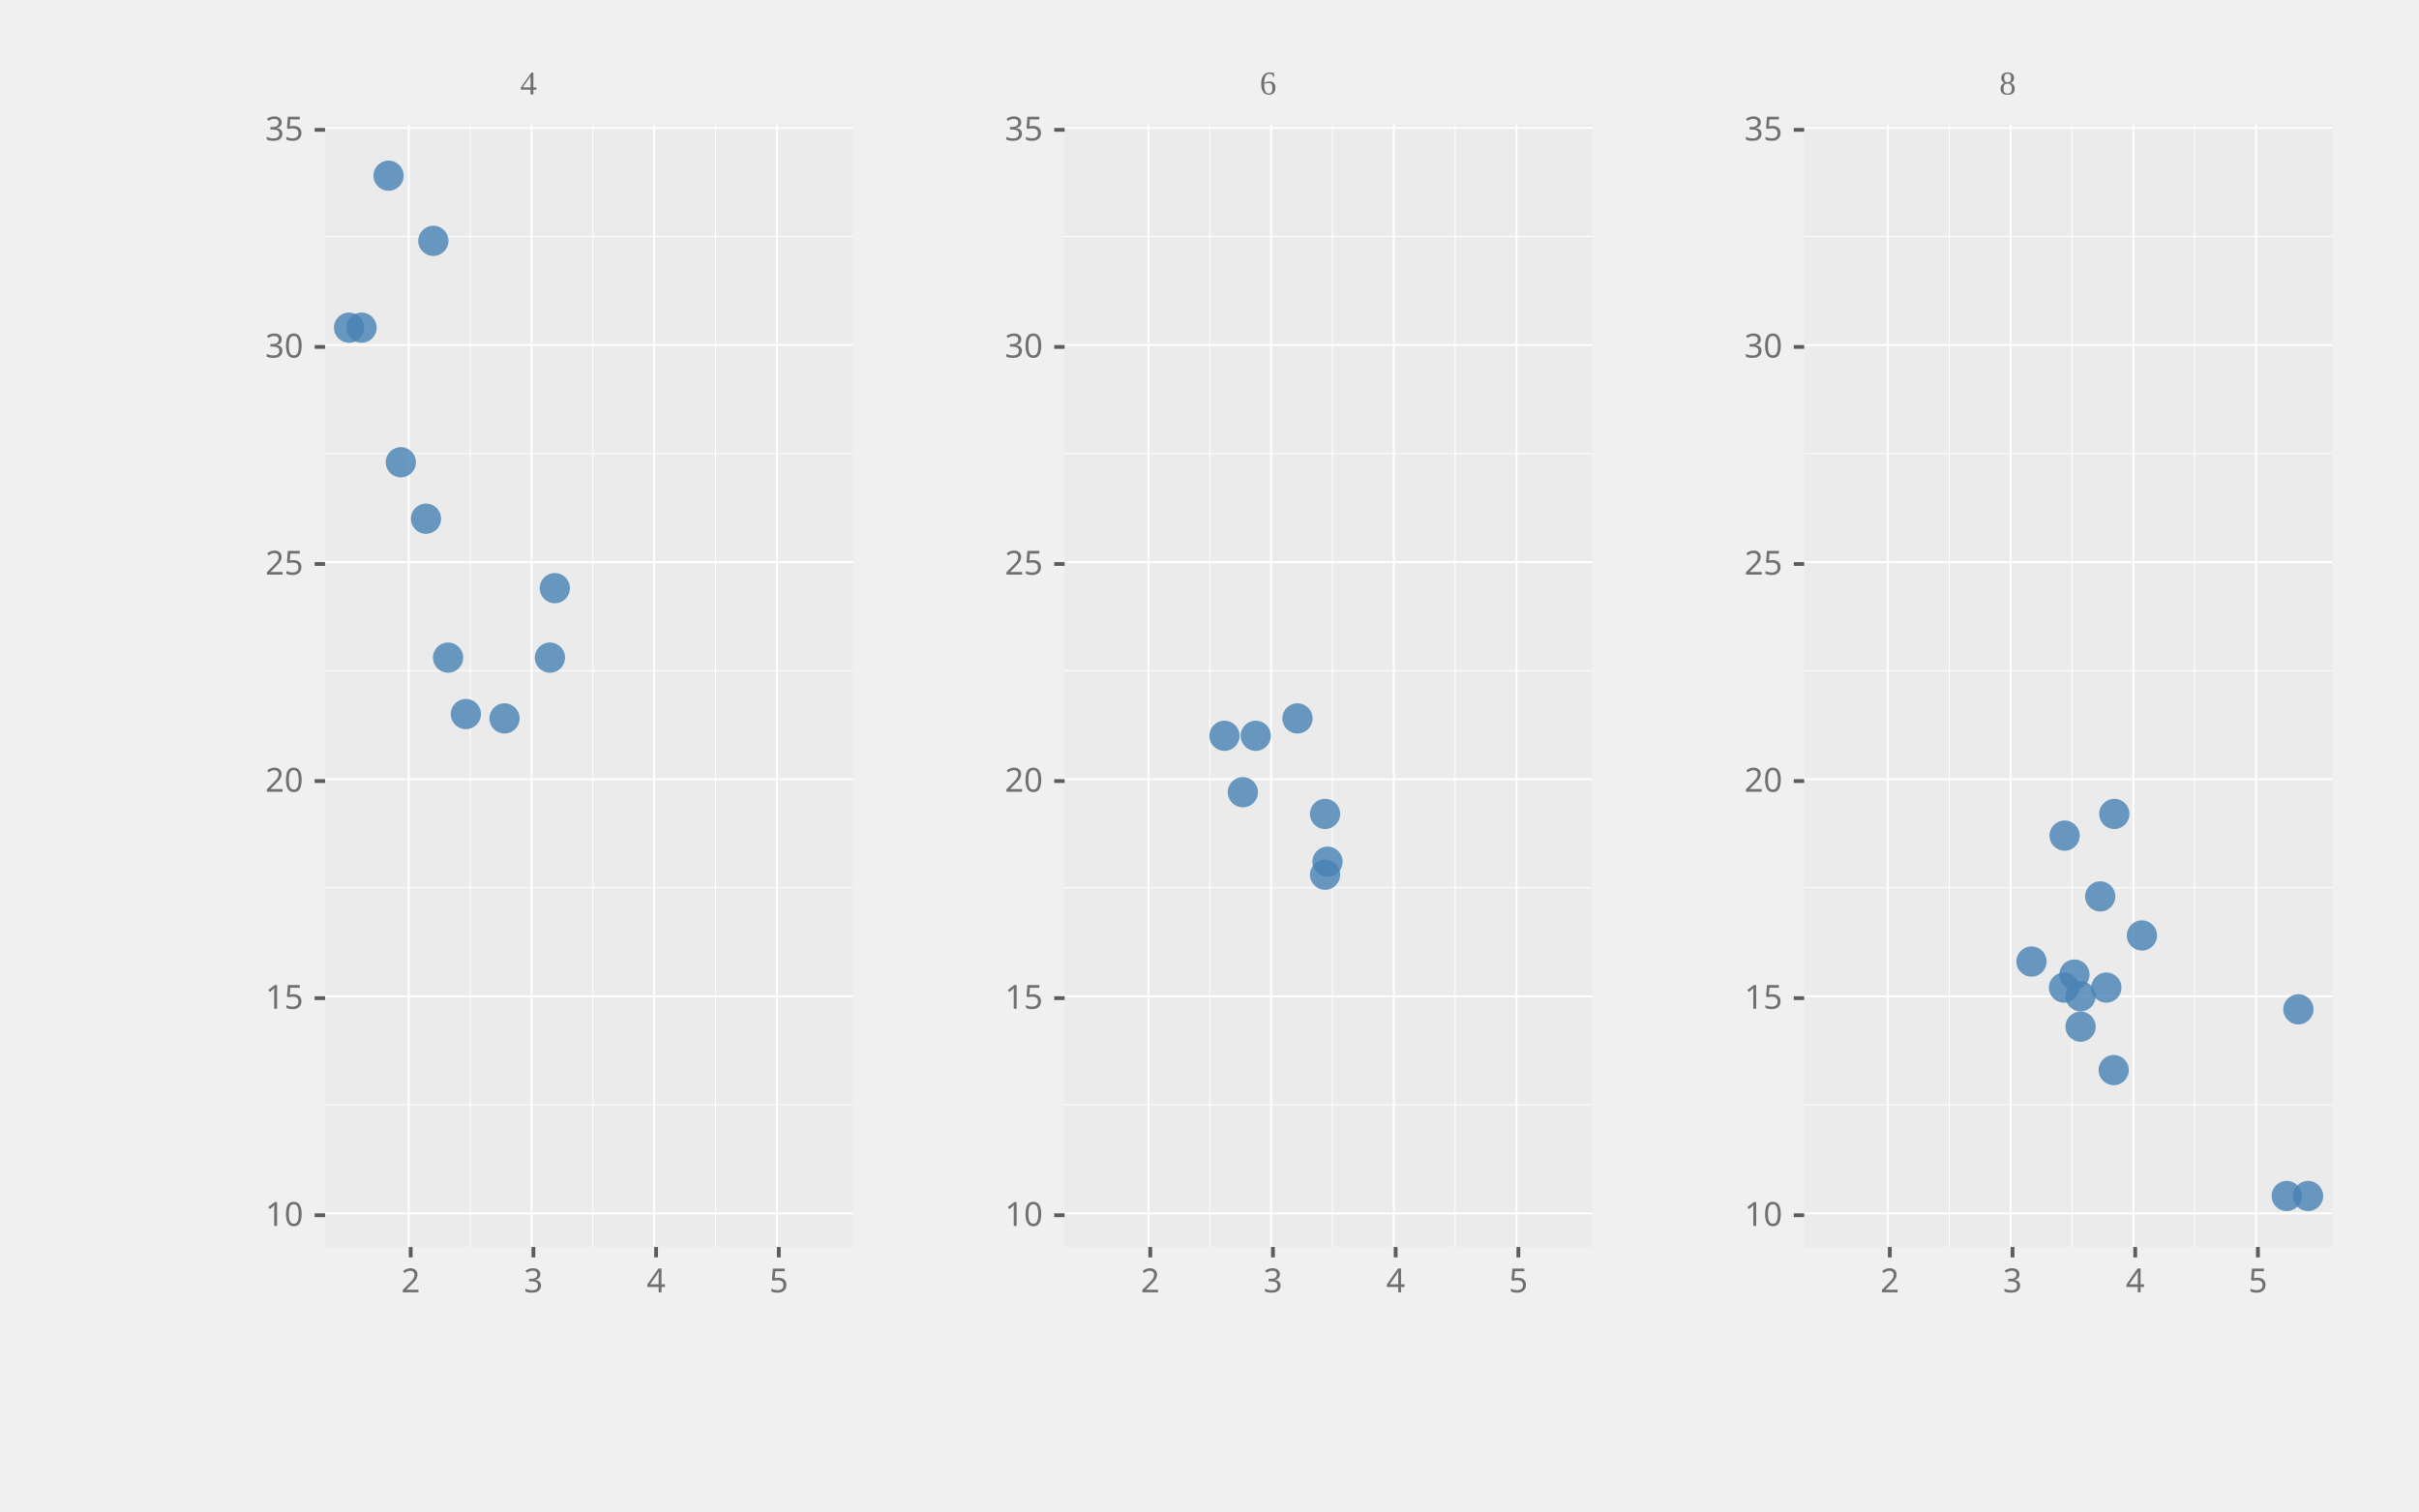
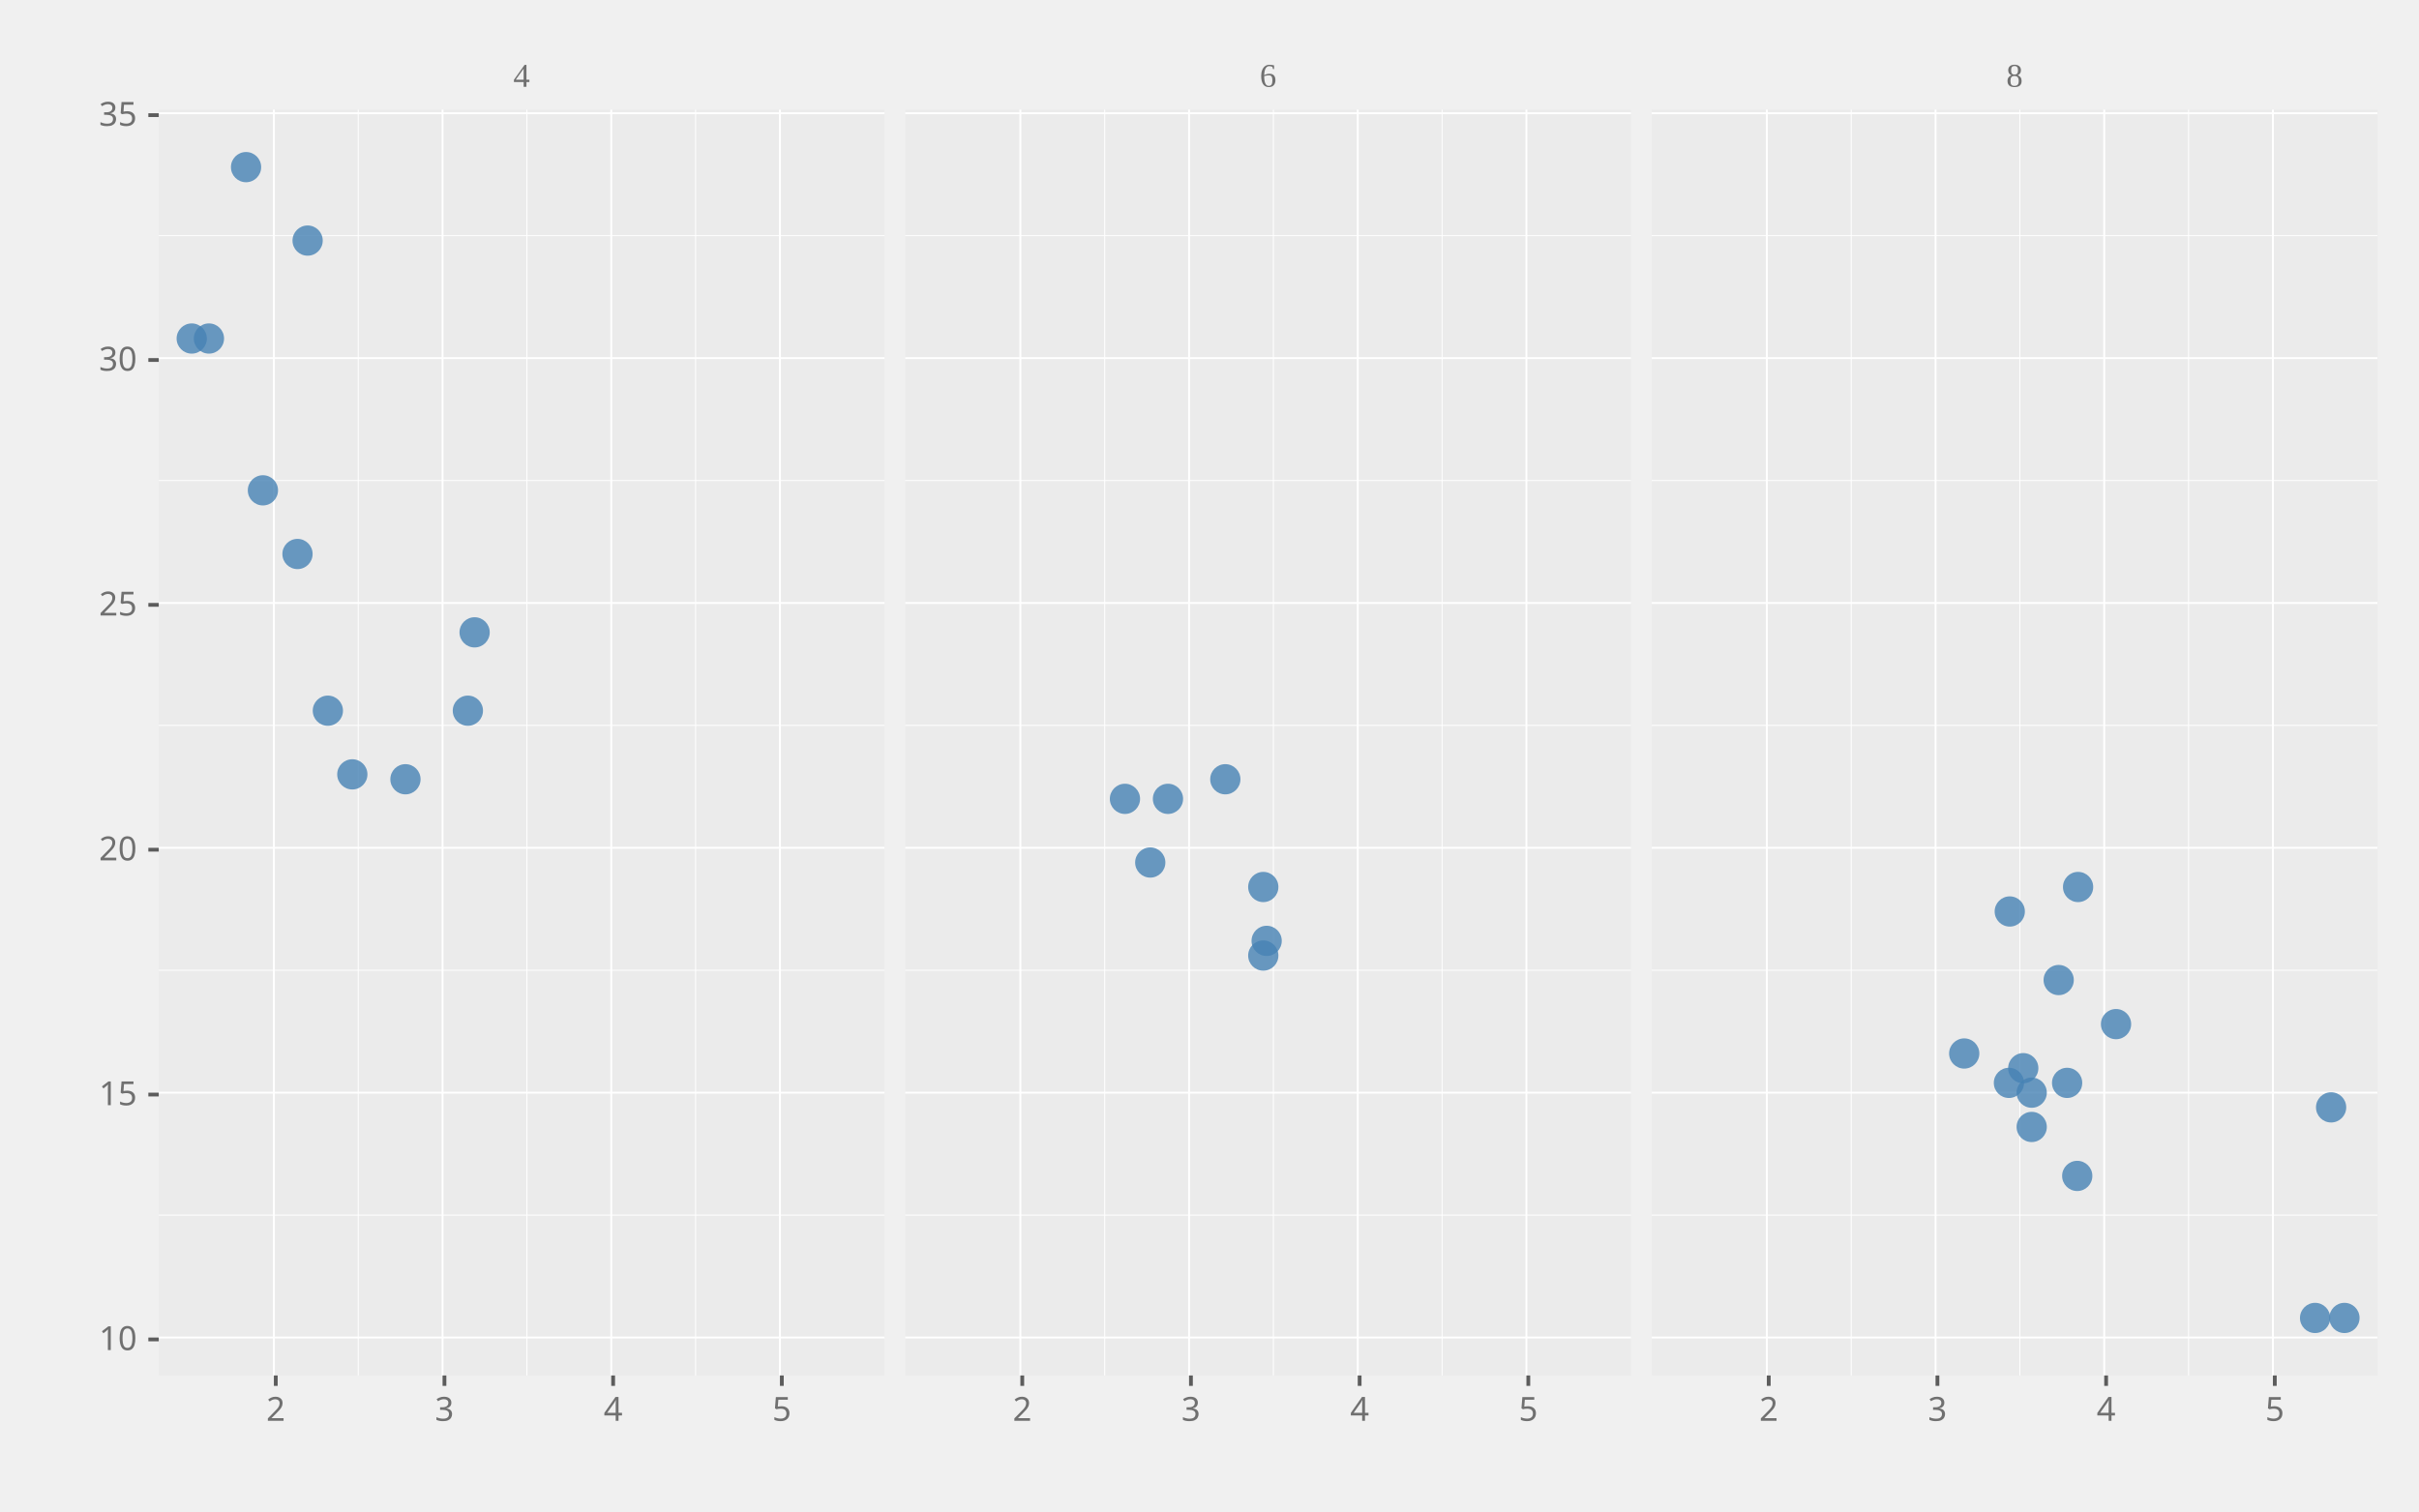
<svg xmlns="http://www.w3.org/2000/svg" width="640" height="400" class="ggpbi-visual" role="img" aria-label="Chart" style="pointer-events: none; outline: none;" tabindex="0">
  <defs>
    <clipPath id="ggpbi-clip-facet-0-2-21">
-       <rect x="0" y="0" width="139.667" height="297" />
+       <rect x="0" y="0" width="192" height="335" />
    </clipPath>
  </defs>
  <defs>
    <clipPath id="ggpbi-clip-facet-0-1-20">
-       <rect x="0" y="0" width="139.667" height="297" />
+       <rect x="0" y="0" width="192" height="335" />
    </clipPath>
  </defs>
  <defs>
    <clipPath id="ggpbi-clip-facet-0-0-19">
-       <rect x="0" y="0" width="139.667" height="297" />
+       <rect x="0" y="0" width="192" height="335" />
    </clipPath>
  </defs>
  <g transform="translate(42,11)">
-     <g class="ggpbi-facet" transform="translate(0,0)">
-       <text class="ggpbi-facet-strip-col" x="97.833" y="14" text-anchor="middle" style="font-size: 8.8px; fill: rgb(112, 112, 112);">4</text>
-       <g transform="translate(44,22)">
-         <rect class="ggpbi-panel" width="139.667" height="297" fill="#EBEBEB" />
-         <line class="ggpbi-grid-minor" x1="0" x2="139.667" y1="259.372" y2="259.372" stroke="#ffffff" stroke-width="0.25" />
-         <line class="ggpbi-grid-minor" x1="0" x2="139.667" y1="201.926" y2="201.926" stroke="#ffffff" stroke-width="0.25" />
-         <line class="ggpbi-grid-minor" x1="0" x2="139.667" y1="144.479" y2="144.479" stroke="#ffffff" stroke-width="0.25" />
-         <line class="ggpbi-grid-minor" x1="0" x2="139.667" y1="87.032" y2="87.032" stroke="#ffffff" stroke-width="0.25" />
-         <line class="ggpbi-grid-minor" x1="0" x2="139.667" y1="29.585" y2="29.585" stroke="#ffffff" stroke-width="0.25" />
-         <line class="ggpbi-grid-minor" y1="0" y2="297" x1="38.391" x2="38.391" stroke="#ffffff" stroke-width="0.25" />
-         <line class="ggpbi-grid-minor" y1="0" y2="297" x1="70.856" x2="70.856" stroke="#ffffff" stroke-width="0.25" />
-         <line class="ggpbi-grid-minor" y1="0" y2="297" x1="103.321" x2="103.321" stroke="#ffffff" stroke-width="0.25" />
-         <line class="ggpbi-grid" x1="0" x2="139.667" y1="288.096" y2="288.096" stroke="#ffffff" stroke-width="0.5" />
-         <line class="ggpbi-grid" x1="0" x2="139.667" y1="230.649" y2="230.649" stroke="#ffffff" stroke-width="0.5" />
-         <line class="ggpbi-grid" x1="0" x2="139.667" y1="173.202" y2="173.202" stroke="#ffffff" stroke-width="0.5" />
-         <line class="ggpbi-grid" x1="0" x2="139.667" y1="115.755" y2="115.755" stroke="#ffffff" stroke-width="0.5" />
-         <line class="ggpbi-grid" x1="0" x2="139.667" y1="58.309" y2="58.309" stroke="#ffffff" stroke-width="0.5" />
-         <line class="ggpbi-grid" x1="0" x2="139.667" y1="0.862" y2="0.862" stroke="#ffffff" stroke-width="0.5" />
-         <line class="ggpbi-grid" y1="0" y2="297" x1="22.159" x2="22.159" stroke="#ffffff" stroke-width="0.5" />
-         <line class="ggpbi-grid" y1="0" y2="297" x1="54.624" x2="54.624" stroke="#ffffff" stroke-width="0.5" />
-         <line class="ggpbi-grid" y1="0" y2="297" x1="87.088" x2="87.088" stroke="#ffffff" stroke-width="0.5" />
-         <line class="ggpbi-grid" y1="0" y2="297" x1="119.553" x2="119.553" stroke="#ffffff" stroke-width="0.5" />
+     <g class="ggpbi-facet" transform="translate(0,18)">
+       <text class="ggpbi-facet-strip-col" x="96" y="-9" text-anchor="middle" dominant-baseline="central" style="font-size: 8.8px; fill: rgb(112, 112, 112);">4</text>
+       <g class="ggpbi-facet-panel">
+         <rect class="ggpbi-panel" width="192" height="335" fill="#EBEBEB" />
+         <line class="ggpbi-grid-minor" x1="0" x2="192" y1="292.558" y2="292.558" stroke="#ffffff" stroke-width="0.25" />
+         <line class="ggpbi-grid-minor" x1="0" x2="192" y1="227.761" y2="227.761" stroke="#ffffff" stroke-width="0.25" />
+         <line class="ggpbi-grid-minor" x1="0" x2="192" y1="162.964" y2="162.964" stroke="#ffffff" stroke-width="0.25" />
+         <line class="ggpbi-grid-minor" x1="0" x2="192" y1="98.167" y2="98.167" stroke="#ffffff" stroke-width="0.25" />
+         <line class="ggpbi-grid-minor" x1="0" x2="192" y1="33.37" y2="33.37" stroke="#ffffff" stroke-width="0.25" />
+         <line class="ggpbi-grid-minor" y1="0" y2="335" x1="52.776" x2="52.776" stroke="#ffffff" stroke-width="0.25" />
+         <line class="ggpbi-grid-minor" y1="0" y2="335" x1="97.406" x2="97.406" stroke="#ffffff" stroke-width="0.25" />
+         <line class="ggpbi-grid-minor" y1="0" y2="335" x1="142.035" x2="142.035" stroke="#ffffff" stroke-width="0.25" />
+         <line class="ggpbi-grid" x1="0" x2="192" y1="324.956" y2="324.956" stroke="#ffffff" stroke-width="0.5" />
+         <line class="ggpbi-grid" x1="0" x2="192" y1="260.16" y2="260.16" stroke="#ffffff" stroke-width="0.5" />
+         <line class="ggpbi-grid" x1="0" x2="192" y1="195.363" y2="195.363" stroke="#ffffff" stroke-width="0.5" />
+         <line class="ggpbi-grid" x1="0" x2="192" y1="130.566" y2="130.566" stroke="#ffffff" stroke-width="0.5" />
+         <line class="ggpbi-grid" x1="0" x2="192" y1="65.769" y2="65.769" stroke="#ffffff" stroke-width="0.5" />
+         <line class="ggpbi-grid" x1="0" x2="192" y1="0.972" y2="0.972" stroke="#ffffff" stroke-width="0.5" />
+         <line class="ggpbi-grid" y1="0" y2="335" x1="30.462" x2="30.462" stroke="#ffffff" stroke-width="0.5" />
+         <line class="ggpbi-grid" y1="0" y2="335" x1="75.091" x2="75.091" stroke="#ffffff" stroke-width="0.5" />
+         <line class="ggpbi-grid" y1="0" y2="335" x1="119.721" x2="119.721" stroke="#ffffff" stroke-width="0.5" />
+         <line class="ggpbi-grid" y1="0" y2="335" x1="164.35" x2="164.35" stroke="#ffffff" stroke-width="0.5" />
        <g class="ggpbi-geom-clip" clip-path="url(#ggpbi-clip-facet-0-0-19)">
          <g class="ggpbi-layer-point" role="list" aria-label="Data points">
-             <path class="ggpbi-point" d="M4,0A4,4,0,1,1,-4,0A4,4,0,1,1,4,0" transform="translate(32.54755,141.0319)" fill="#4682B4" opacity="0.8" role="listitem" tabindex="0" aria-label="2.32: 22.8" style="pointer-events: all; cursor: pointer;" />
-             <path class="ggpbi-point" d="M4,0A4,4,0,1,1,-4,0A4,4,0,1,1,4,0" transform="translate(60.7919,122.6489)" fill="#4682B4" opacity="0.8" role="listitem" tabindex="0" aria-label="3.19: 24.4" style="pointer-events: all; cursor: pointer;" />
-             <path class="ggpbi-point" d="M4,0A4,4,0,1,1,-4,0A4,4,0,1,1,4,0" transform="translate(59.49331,141.0319)" fill="#4682B4" opacity="0.8" role="listitem" tabindex="0" aria-label="3.15: 22.8" style="pointer-events: all; cursor: pointer;" />
-             <path class="ggpbi-point" d="M4,0A4,4,0,1,1,-4,0A4,4,0,1,1,4,0" transform="translate(28.65178,30.73404)" fill="#4682B4" opacity="0.8" role="listitem" tabindex="0" aria-label="2.2: 32.4" style="pointer-events: all; cursor: pointer;" />
-             <path class="ggpbi-point" d="M4,0A4,4,0,1,1,-4,0A4,4,0,1,1,4,0" transform="translate(9.659891,53.71277)" fill="#4682B4" opacity="0.8" role="listitem" tabindex="0" aria-label="1.615: 30.4" style="pointer-events: all; cursor: pointer;" />
-             <path class="ggpbi-point" d="M4,0A4,4,0,1,1,-4,0A4,4,0,1,1,4,0" transform="translate(16.80214,13.5)" fill="#4682B4" opacity="0.8" role="listitem" tabindex="0" aria-label="1.835: 33.9" style="pointer-events: all; cursor: pointer;" />
-             <path class="ggpbi-point" d="M4,0A4,4,0,1,1,-4,0A4,4,0,1,1,4,0" transform="translate(37.25494,155.9681)" fill="#4682B4" opacity="0.8" role="listitem" tabindex="0" aria-label="2.465: 21.5" style="pointer-events: all; cursor: pointer;" />
-             <path class="ggpbi-point" d="M4,0A4,4,0,1,1,-4,0A4,4,0,1,1,4,0" transform="translate(20.04862,89.32979)" fill="#4682B4" opacity="0.8" role="listitem" tabindex="0" aria-label="1.935: 27.3" style="pointer-events: all; cursor: pointer;" />
-             <path class="ggpbi-point" d="M4,0A4,4,0,1,1,-4,0A4,4,0,1,1,4,0" transform="translate(26.70389,104.266)" fill="#4682B4" opacity="0.8" role="listitem" tabindex="0" aria-label="2.14: 26" style="pointer-events: all; cursor: pointer;" />
-             <path class="ggpbi-point" d="M4,0A4,4,0,1,1,-4,0A4,4,0,1,1,4,0" transform="translate(6.348485,53.71277)" fill="#4682B4" opacity="0.8" role="listitem" tabindex="0" aria-label="1.513: 30.4" style="pointer-events: all; cursor: pointer;" />
-             <path class="ggpbi-point" d="M4,0A4,4,0,1,1,-4,0A4,4,0,1,1,4,0" transform="translate(47.48134,157.117)" fill="#4682B4" opacity="0.8" role="listitem" tabindex="0" aria-label="2.78: 21.4" style="pointer-events: all; cursor: pointer;" />
-           </g>
-         </g>
-         <g class="ggpbi-axis-x" transform="translate(0,297)" fill="none" font-size="10" font-family="sans-serif" text-anchor="middle">
-           <path class="domain" stroke="currentColor" d="M0.5,0.5H140.167" style="display: none;" />
-           <g class="tick" opacity="1" transform="translate(22.65883,0)">
+             <path class="ggpbi-point" d="M4,0A4,4,0,1,1,-4,0A4,4,0,1,1,4,0" transform="translate(44.74317,159.0764)" fill="#4682B4" opacity="0.8" role="listitem" tabindex="0" aria-label="2.32: 22.8" style="pointer-events: all; cursor: pointer;" />
+             <path class="ggpbi-point" d="M4,0A4,4,0,1,1,-4,0A4,4,0,1,1,4,0" transform="translate(83.57072,138.3414)" fill="#4682B4" opacity="0.8" role="listitem" tabindex="0" aria-label="3.19: 24.4" style="pointer-events: all; cursor: pointer;" />
+             <path class="ggpbi-point" d="M4,0A4,4,0,1,1,-4,0A4,4,0,1,1,4,0" transform="translate(81.78555,159.0764)" fill="#4682B4" opacity="0.8" role="listitem" tabindex="0" aria-label="3.15: 22.8" style="pointer-events: all; cursor: pointer;" />
+             <path class="ggpbi-point" d="M4,0A4,4,0,1,1,-4,0A4,4,0,1,1,4,0" transform="translate(39.38765,34.66634)" fill="#4682B4" opacity="0.8" role="listitem" tabindex="0" aria-label="2.2: 32.4" style="pointer-events: all; cursor: pointer;" />
+             <path class="ggpbi-point" d="M4,0A4,4,0,1,1,-4,0A4,4,0,1,1,4,0" transform="translate(13.27947,60.58511)" fill="#4682B4" opacity="0.8" role="listitem" tabindex="0" aria-label="1.615: 30.4" style="pointer-events: all; cursor: pointer;" />
+             <path class="ggpbi-point" d="M4,0A4,4,0,1,1,-4,0A4,4,0,1,1,4,0" transform="translate(23.09793,15.22727)" fill="#4682B4" opacity="0.8" role="listitem" tabindex="0" aria-label="1.835: 33.9" style="pointer-events: all; cursor: pointer;" />
+             <path class="ggpbi-point" d="M4,0A4,4,0,1,1,-4,0A4,4,0,1,1,4,0" transform="translate(51.21443,175.9236)" fill="#4682B4" opacity="0.8" role="listitem" tabindex="0" aria-label="2.465: 21.5" style="pointer-events: all; cursor: pointer;" />
+             <path class="ggpbi-point" d="M4,0A4,4,0,1,1,-4,0A4,4,0,1,1,4,0" transform="translate(27.56087,100.7592)" fill="#4682B4" opacity="0.8" role="listitem" tabindex="0" aria-label="1.935: 27.3" style="pointer-events: all; cursor: pointer;" />
+             <path class="ggpbi-point" d="M4,0A4,4,0,1,1,-4,0A4,4,0,1,1,4,0" transform="translate(36.70989,117.6064)" fill="#4682B4" opacity="0.8" role="listitem" tabindex="0" aria-label="2.14: 26" style="pointer-events: all; cursor: pointer;" />
+             <path class="ggpbi-point" d="M4,0A4,4,0,1,1,-4,0A4,4,0,1,1,4,0" transform="translate(8.727273,60.58511)" fill="#4682B4" opacity="0.8" role="listitem" tabindex="0" aria-label="1.513: 30.4" style="pointer-events: all; cursor: pointer;" />
+             <path class="ggpbi-point" d="M4,0A4,4,0,1,1,-4,0A4,4,0,1,1,4,0" transform="translate(65.27268,177.2195)" fill="#4682B4" opacity="0.8" role="listitem" tabindex="0" aria-label="2.78: 21.4" style="pointer-events: all; cursor: pointer;" />
+           </g>
+         </g>
+         <g class="ggpbi-axis-x" transform="translate(0,335)" fill="none" font-size="10" font-family="sans-serif" text-anchor="middle">
+           <path class="domain" stroke="currentColor" d="M0.5,0.5H192.5" style="display: none;" />
+           <g class="tick" opacity="1" transform="translate(30.96177,0)">
            <line stroke="currentColor" y2="2.75" style="stroke: rgb(92, 92, 92);" />
            <text fill="currentColor" y="5.75" dy="0.71em" style="font-size: 8.8px; fill: rgb(112, 112, 112);">2</text>
          </g>
-           <g class="tick" opacity="1" transform="translate(55.12359,0)">
+           <g class="tick" opacity="1" transform="translate(75.59114,0)">
            <line stroke="currentColor" y2="2.75" style="stroke: rgb(92, 92, 92);" />
            <text fill="currentColor" y="5.75" dy="0.71em" style="font-size: 8.8px; fill: rgb(112, 112, 112);">3</text>
          </g>
-           <g class="tick" opacity="1" transform="translate(87.58836,0)">
+           <g class="tick" opacity="1" transform="translate(120.2205,0)">
            <line stroke="currentColor" y2="2.75" style="stroke: rgb(92, 92, 92);" />
            <text fill="currentColor" y="5.75" dy="0.71em" style="font-size: 8.8px; fill: rgb(112, 112, 112);">4</text>
          </g>
-           <g class="tick" opacity="1" transform="translate(120.0531,0)">
+           <g class="tick" opacity="1" transform="translate(164.8499,0)">
            <line stroke="currentColor" y2="2.75" style="stroke: rgb(92, 92, 92);" />
            <text fill="currentColor" y="5.75" dy="0.71em" style="font-size: 8.8px; fill: rgb(112, 112, 112);">5</text>
          </g>
        </g>
        <g class="ggpbi-axis-y" fill="none" font-size="10" font-family="sans-serif" text-anchor="end">
-           <path class="domain" stroke="currentColor" d="M0.5,297.5V0.5" style="display: none;" />
-           <g class="tick" opacity="1" transform="translate(0,288.5957)">
+           <path class="domain" stroke="currentColor" d="M0.5,335.5V0.5" style="display: none;" />
+           <g class="tick" opacity="1" transform="translate(0,325.4565)">
            <line stroke="currentColor" x2="-2.75" style="stroke: rgb(92, 92, 92);" />
            <text fill="currentColor" x="-5.75" dy="0.32em" style="font-size: 8.8px; fill: rgb(112, 112, 112);">10</text>
          </g>
-           <g class="tick" opacity="1" transform="translate(0,231.1489)">
+           <g class="tick" opacity="1" transform="translate(0,260.6596)">
            <line stroke="currentColor" x2="-2.75" style="stroke: rgb(92, 92, 92);" />
            <text fill="currentColor" x="-5.75" dy="0.32em" style="font-size: 8.8px; fill: rgb(112, 112, 112);">15</text>
          </g>
-           <g class="tick" opacity="1" transform="translate(0,173.7021)">
+           <g class="tick" opacity="1" transform="translate(0,195.8627)">
            <line stroke="currentColor" x2="-2.75" style="stroke: rgb(92, 92, 92);" />
            <text fill="currentColor" x="-5.75" dy="0.32em" style="font-size: 8.8px; fill: rgb(112, 112, 112);">20</text>
          </g>
-           <g class="tick" opacity="1" transform="translate(0,116.2553)">
+           <g class="tick" opacity="1" transform="translate(0,131.0658)">
            <line stroke="currentColor" x2="-2.75" style="stroke: rgb(92, 92, 92);" />
            <text fill="currentColor" x="-5.75" dy="0.32em" style="font-size: 8.8px; fill: rgb(112, 112, 112);">25</text>
          </g>
-           <g class="tick" opacity="1" transform="translate(0,58.80851)">
+           <g class="tick" opacity="1" transform="translate(0,66.26886)">
            <line stroke="currentColor" x2="-2.75" style="stroke: rgb(92, 92, 92);" />
            <text fill="currentColor" x="-5.75" dy="0.32em" style="font-size: 8.8px; fill: rgb(112, 112, 112);">30</text>
          </g>
-           <g class="tick" opacity="1" transform="translate(0,1.361702)">
+           <g class="tick" opacity="1" transform="translate(0,1.471954)">
            <line stroke="currentColor" x2="-2.75" style="stroke: rgb(92, 92, 92);" />
            <text fill="currentColor" x="-5.75" dy="0.32em" style="font-size: 8.8px; fill: rgb(112, 112, 112);">35</text>
          </g>
        </g>
      </g>
    </g>
-     <g class="ggpbi-facet" transform="translate(195.6667,0)">
-       <text class="ggpbi-facet-strip-col" x="97.833" y="14" text-anchor="middle" style="font-size: 8.8px; fill: rgb(112, 112, 112);">6</text>
-       <g transform="translate(44,22)">
-         <rect class="ggpbi-panel" width="139.667" height="297" fill="#EBEBEB" />
-         <line class="ggpbi-grid-minor" x1="0" x2="139.667" y1="259.372" y2="259.372" stroke="#ffffff" stroke-width="0.25" />
-         <line class="ggpbi-grid-minor" x1="0" x2="139.667" y1="201.926" y2="201.926" stroke="#ffffff" stroke-width="0.25" />
-         <line class="ggpbi-grid-minor" x1="0" x2="139.667" y1="144.479" y2="144.479" stroke="#ffffff" stroke-width="0.25" />
-         <line class="ggpbi-grid-minor" x1="0" x2="139.667" y1="87.032" y2="87.032" stroke="#ffffff" stroke-width="0.25" />
-         <line class="ggpbi-grid-minor" x1="0" x2="139.667" y1="29.585" y2="29.585" stroke="#ffffff" stroke-width="0.25" />
-         <line class="ggpbi-grid-minor" y1="0" y2="297" x1="38.391" x2="38.391" stroke="#ffffff" stroke-width="0.25" />
-         <line class="ggpbi-grid-minor" y1="0" y2="297" x1="70.856" x2="70.856" stroke="#ffffff" stroke-width="0.25" />
-         <line class="ggpbi-grid-minor" y1="0" y2="297" x1="103.321" x2="103.321" stroke="#ffffff" stroke-width="0.25" />
-         <line class="ggpbi-grid" x1="0" x2="139.667" y1="288.096" y2="288.096" stroke="#ffffff" stroke-width="0.5" />
-         <line class="ggpbi-grid" x1="0" x2="139.667" y1="230.649" y2="230.649" stroke="#ffffff" stroke-width="0.5" />
-         <line class="ggpbi-grid" x1="0" x2="139.667" y1="173.202" y2="173.202" stroke="#ffffff" stroke-width="0.5" />
-         <line class="ggpbi-grid" x1="0" x2="139.667" y1="115.755" y2="115.755" stroke="#ffffff" stroke-width="0.5" />
-         <line class="ggpbi-grid" x1="0" x2="139.667" y1="58.309" y2="58.309" stroke="#ffffff" stroke-width="0.5" />
-         <line class="ggpbi-grid" x1="0" x2="139.667" y1="0.862" y2="0.862" stroke="#ffffff" stroke-width="0.5" />
-         <line class="ggpbi-grid" y1="0" y2="297" x1="22.159" x2="22.159" stroke="#ffffff" stroke-width="0.5" />
-         <line class="ggpbi-grid" y1="0" y2="297" x1="54.624" x2="54.624" stroke="#ffffff" stroke-width="0.5" />
-         <line class="ggpbi-grid" y1="0" y2="297" x1="87.088" x2="87.088" stroke="#ffffff" stroke-width="0.5" />
-         <line class="ggpbi-grid" y1="0" y2="297" x1="119.553" x2="119.553" stroke="#ffffff" stroke-width="0.5" />
+     <g class="ggpbi-facet" transform="translate(197.5,18)">
+       <text class="ggpbi-facet-strip-col" x="96" y="-9" text-anchor="middle" dominant-baseline="central" style="font-size: 8.8px; fill: rgb(112, 112, 112);">6</text>
+       <g class="ggpbi-facet-panel">
+         <rect class="ggpbi-panel" width="192" height="335" fill="#EBEBEB" />
+         <line class="ggpbi-grid-minor" x1="0" x2="192" y1="292.558" y2="292.558" stroke="#ffffff" stroke-width="0.25" />
+         <line class="ggpbi-grid-minor" x1="0" x2="192" y1="227.761" y2="227.761" stroke="#ffffff" stroke-width="0.25" />
+         <line class="ggpbi-grid-minor" x1="0" x2="192" y1="162.964" y2="162.964" stroke="#ffffff" stroke-width="0.25" />
+         <line class="ggpbi-grid-minor" x1="0" x2="192" y1="98.167" y2="98.167" stroke="#ffffff" stroke-width="0.25" />
+         <line class="ggpbi-grid-minor" x1="0" x2="192" y1="33.37" y2="33.37" stroke="#ffffff" stroke-width="0.25" />
+         <line class="ggpbi-grid-minor" y1="0" y2="335" x1="52.776" x2="52.776" stroke="#ffffff" stroke-width="0.25" />
+         <line class="ggpbi-grid-minor" y1="0" y2="335" x1="97.406" x2="97.406" stroke="#ffffff" stroke-width="0.25" />
+         <line class="ggpbi-grid-minor" y1="0" y2="335" x1="142.035" x2="142.035" stroke="#ffffff" stroke-width="0.25" />
+         <line class="ggpbi-grid" x1="0" x2="192" y1="324.956" y2="324.956" stroke="#ffffff" stroke-width="0.5" />
+         <line class="ggpbi-grid" x1="0" x2="192" y1="260.16" y2="260.16" stroke="#ffffff" stroke-width="0.5" />
+         <line class="ggpbi-grid" x1="0" x2="192" y1="195.363" y2="195.363" stroke="#ffffff" stroke-width="0.5" />
+         <line class="ggpbi-grid" x1="0" x2="192" y1="130.566" y2="130.566" stroke="#ffffff" stroke-width="0.5" />
+         <line class="ggpbi-grid" x1="0" x2="192" y1="65.769" y2="65.769" stroke="#ffffff" stroke-width="0.5" />
+         <line class="ggpbi-grid" x1="0" x2="192" y1="0.972" y2="0.972" stroke="#ffffff" stroke-width="0.5" />
+         <line class="ggpbi-grid" y1="0" y2="335" x1="30.462" x2="30.462" stroke="#ffffff" stroke-width="0.5" />
+         <line class="ggpbi-grid" y1="0" y2="335" x1="75.091" x2="75.091" stroke="#ffffff" stroke-width="0.5" />
+         <line class="ggpbi-grid" y1="0" y2="335" x1="119.721" x2="119.721" stroke="#ffffff" stroke-width="0.5" />
+         <line class="ggpbi-grid" y1="0" y2="335" x1="164.35" x2="164.35" stroke="#ffffff" stroke-width="0.5" />
        <g class="ggpbi-geom-clip" clip-path="url(#ggpbi-clip-facet-0-1-20)">
          <g class="ggpbi-layer-point" role="list" aria-label="Data points">
-             <path class="ggpbi-point" d="M4,0A4,4,0,1,1,-4,0A4,4,0,1,1,4,0" transform="translate(42.28698,161.7128)" fill="#4682B4" opacity="0.8" role="listitem" tabindex="0" aria-label="2.62: 21" style="pointer-events: all; cursor: pointer;" />
-             <path class="ggpbi-point" d="M4,0A4,4,0,1,1,-4,0A4,4,0,1,1,4,0" transform="translate(50.5655,161.7128)" fill="#4682B4" opacity="0.8" role="listitem" tabindex="0" aria-label="2.875: 21" style="pointer-events: all; cursor: pointer;" />
-             <path class="ggpbi-point" d="M4,0A4,4,0,1,1,-4,0A4,4,0,1,1,4,0" transform="translate(61.60352,157.117)" fill="#4682B4" opacity="0.8" role="listitem" tabindex="0" aria-label="3.215: 21.4" style="pointer-events: all; cursor: pointer;" />
-             <path class="ggpbi-point" d="M4,0A4,4,0,1,1,-4,0A4,4,0,1,1,4,0" transform="translate(69.55738,195.0319)" fill="#4682B4" opacity="0.8" role="listitem" tabindex="0" aria-label="3.46: 18.1" style="pointer-events: all; cursor: pointer;" />
-             <path class="ggpbi-point" d="M4,0A4,4,0,1,1,-4,0A4,4,0,1,1,4,0" transform="translate(68.90809,182.3936)" fill="#4682B4" opacity="0.8" role="listitem" tabindex="0" aria-label="3.44: 19.2" style="pointer-events: all; cursor: pointer;" />
-             <path class="ggpbi-point" d="M4,0A4,4,0,1,1,-4,0A4,4,0,1,1,4,0" transform="translate(68.90809,198.4787)" fill="#4682B4" opacity="0.8" role="listitem" tabindex="0" aria-label="3.44: 17.8" style="pointer-events: all; cursor: pointer;" />
-             <path class="ggpbi-point" d="M4,0A4,4,0,1,1,-4,0A4,4,0,1,1,4,0" transform="translate(47.15669,176.6489)" fill="#4682B4" opacity="0.8" role="listitem" tabindex="0" aria-label="2.77: 19.7" style="pointer-events: all; cursor: pointer;" />
-           </g>
-         </g>
-         <g class="ggpbi-axis-x" transform="translate(0,297)" fill="none" font-size="10" font-family="sans-serif" text-anchor="middle">
-           <path class="domain" stroke="currentColor" d="M0.5,0.5H140.167" style="display: none;" />
-           <g class="tick" opacity="1" transform="translate(22.65883,0)">
+             <path class="ggpbi-point" d="M4,0A4,4,0,1,1,-4,0A4,4,0,1,1,4,0" transform="translate(58.13198,182.4033)" fill="#4682B4" opacity="0.8" role="listitem" tabindex="0" aria-label="2.62: 21" style="pointer-events: all; cursor: pointer;" />
+             <path class="ggpbi-point" d="M4,0A4,4,0,1,1,-4,0A4,4,0,1,1,4,0" transform="translate(69.51247,182.4033)" fill="#4682B4" opacity="0.8" role="listitem" tabindex="0" aria-label="2.875: 21" style="pointer-events: all; cursor: pointer;" />
+             <path class="ggpbi-point" d="M4,0A4,4,0,1,1,-4,0A4,4,0,1,1,4,0" transform="translate(84.68646,177.2195)" fill="#4682B4" opacity="0.8" role="listitem" tabindex="0" aria-label="3.215: 21.4" style="pointer-events: all; cursor: pointer;" />
+             <path class="ggpbi-point" d="M4,0A4,4,0,1,1,-4,0A4,4,0,1,1,4,0" transform="translate(95.62065,219.9855)" fill="#4682B4" opacity="0.8" role="listitem" tabindex="0" aria-label="3.46: 18.1" style="pointer-events: all; cursor: pointer;" />
+             <path class="ggpbi-point" d="M4,0A4,4,0,1,1,-4,0A4,4,0,1,1,4,0" transform="translate(94.72806,205.7302)" fill="#4682B4" opacity="0.8" role="listitem" tabindex="0" aria-label="3.44: 19.2" style="pointer-events: all; cursor: pointer;" />
+             <path class="ggpbi-point" d="M4,0A4,4,0,1,1,-4,0A4,4,0,1,1,4,0" transform="translate(94.72806,223.8733)" fill="#4682B4" opacity="0.8" role="listitem" tabindex="0" aria-label="3.44: 17.8" style="pointer-events: all; cursor: pointer;" />
+             <path class="ggpbi-point" d="M4,0A4,4,0,1,1,-4,0A4,4,0,1,1,4,0" transform="translate(64.82639,199.2505)" fill="#4682B4" opacity="0.8" role="listitem" tabindex="0" aria-label="2.77: 19.7" style="pointer-events: all; cursor: pointer;" />
+           </g>
+         </g>
+         <g class="ggpbi-axis-x" transform="translate(0,335)" fill="none" font-size="10" font-family="sans-serif" text-anchor="middle">
+           <path class="domain" stroke="currentColor" d="M0.5,0.5H192.5" style="display: none;" />
+           <g class="tick" opacity="1" transform="translate(30.96177,0)">
            <line stroke="currentColor" y2="2.75" style="stroke: rgb(92, 92, 92);" />
            <text fill="currentColor" y="5.75" dy="0.71em" style="font-size: 8.8px; fill: rgb(112, 112, 112);">2</text>
          </g>
-           <g class="tick" opacity="1" transform="translate(55.12359,0)">
+           <g class="tick" opacity="1" transform="translate(75.59114,0)">
            <line stroke="currentColor" y2="2.75" style="stroke: rgb(92, 92, 92);" />
            <text fill="currentColor" y="5.75" dy="0.71em" style="font-size: 8.8px; fill: rgb(112, 112, 112);">3</text>
          </g>
-           <g class="tick" opacity="1" transform="translate(87.58836,0)">
+           <g class="tick" opacity="1" transform="translate(120.2205,0)">
            <line stroke="currentColor" y2="2.75" style="stroke: rgb(92, 92, 92);" />
            <text fill="currentColor" y="5.75" dy="0.71em" style="font-size: 8.8px; fill: rgb(112, 112, 112);">4</text>
          </g>
-           <g class="tick" opacity="1" transform="translate(120.0531,0)">
+           <g class="tick" opacity="1" transform="translate(164.8499,0)">
            <line stroke="currentColor" y2="2.75" style="stroke: rgb(92, 92, 92);" />
            <text fill="currentColor" y="5.75" dy="0.71em" style="font-size: 8.8px; fill: rgb(112, 112, 112);">5</text>
-           </g>
-         </g>
-         <g class="ggpbi-axis-y" fill="none" font-size="10" font-family="sans-serif" text-anchor="end">
-           <path class="domain" stroke="currentColor" d="M0.5,297.5V0.5" style="display: none;" />
-           <g class="tick" opacity="1" transform="translate(0,288.5957)">
-             <line stroke="currentColor" x2="-2.75" style="stroke: rgb(92, 92, 92);" />
-             <text fill="currentColor" x="-5.75" dy="0.32em" style="font-size: 8.8px; fill: rgb(112, 112, 112);">10</text>
-           </g>
-           <g class="tick" opacity="1" transform="translate(0,231.1489)">
-             <line stroke="currentColor" x2="-2.75" style="stroke: rgb(92, 92, 92);" />
-             <text fill="currentColor" x="-5.75" dy="0.32em" style="font-size: 8.8px; fill: rgb(112, 112, 112);">15</text>
-           </g>
-           <g class="tick" opacity="1" transform="translate(0,173.7021)">
-             <line stroke="currentColor" x2="-2.75" style="stroke: rgb(92, 92, 92);" />
-             <text fill="currentColor" x="-5.75" dy="0.32em" style="font-size: 8.8px; fill: rgb(112, 112, 112);">20</text>
-           </g>
-           <g class="tick" opacity="1" transform="translate(0,116.2553)">
-             <line stroke="currentColor" x2="-2.75" style="stroke: rgb(92, 92, 92);" />
-             <text fill="currentColor" x="-5.75" dy="0.32em" style="font-size: 8.8px; fill: rgb(112, 112, 112);">25</text>
-           </g>
-           <g class="tick" opacity="1" transform="translate(0,58.80851)">
-             <line stroke="currentColor" x2="-2.75" style="stroke: rgb(92, 92, 92);" />
-             <text fill="currentColor" x="-5.75" dy="0.32em" style="font-size: 8.8px; fill: rgb(112, 112, 112);">30</text>
-           </g>
-           <g class="tick" opacity="1" transform="translate(0,1.361702)">
-             <line stroke="currentColor" x2="-2.75" style="stroke: rgb(92, 92, 92);" />
-             <text fill="currentColor" x="-5.75" dy="0.32em" style="font-size: 8.8px; fill: rgb(112, 112, 112);">35</text>
          </g>
        </g>
      </g>
    </g>
-     <g class="ggpbi-facet" transform="translate(391.3333,0)">
-       <text class="ggpbi-facet-strip-col" x="97.833" y="14" text-anchor="middle" style="font-size: 8.8px; fill: rgb(112, 112, 112);">8</text>
-       <g transform="translate(44,22)">
-         <rect class="ggpbi-panel" width="139.667" height="297" fill="#EBEBEB" />
-         <line class="ggpbi-grid-minor" x1="0" x2="139.667" y1="259.372" y2="259.372" stroke="#ffffff" stroke-width="0.25" />
-         <line class="ggpbi-grid-minor" x1="0" x2="139.667" y1="201.926" y2="201.926" stroke="#ffffff" stroke-width="0.25" />
-         <line class="ggpbi-grid-minor" x1="0" x2="139.667" y1="144.479" y2="144.479" stroke="#ffffff" stroke-width="0.25" />
-         <line class="ggpbi-grid-minor" x1="0" x2="139.667" y1="87.032" y2="87.032" stroke="#ffffff" stroke-width="0.25" />
-         <line class="ggpbi-grid-minor" x1="0" x2="139.667" y1="29.585" y2="29.585" stroke="#ffffff" stroke-width="0.25" />
-         <line class="ggpbi-grid-minor" y1="0" y2="297" x1="38.391" x2="38.391" stroke="#ffffff" stroke-width="0.25" />
-         <line class="ggpbi-grid-minor" y1="0" y2="297" x1="70.856" x2="70.856" stroke="#ffffff" stroke-width="0.25" />
-         <line class="ggpbi-grid-minor" y1="0" y2="297" x1="103.321" x2="103.321" stroke="#ffffff" stroke-width="0.25" />
-         <line class="ggpbi-grid" x1="0" x2="139.667" y1="288.096" y2="288.096" stroke="#ffffff" stroke-width="0.5" />
-         <line class="ggpbi-grid" x1="0" x2="139.667" y1="230.649" y2="230.649" stroke="#ffffff" stroke-width="0.5" />
-         <line class="ggpbi-grid" x1="0" x2="139.667" y1="173.202" y2="173.202" stroke="#ffffff" stroke-width="0.5" />
-         <line class="ggpbi-grid" x1="0" x2="139.667" y1="115.755" y2="115.755" stroke="#ffffff" stroke-width="0.5" />
-         <line class="ggpbi-grid" x1="0" x2="139.667" y1="58.309" y2="58.309" stroke="#ffffff" stroke-width="0.5" />
-         <line class="ggpbi-grid" x1="0" x2="139.667" y1="0.862" y2="0.862" stroke="#ffffff" stroke-width="0.5" />
-         <line class="ggpbi-grid" y1="0" y2="297" x1="22.159" x2="22.159" stroke="#ffffff" stroke-width="0.5" />
-         <line class="ggpbi-grid" y1="0" y2="297" x1="54.624" x2="54.624" stroke="#ffffff" stroke-width="0.5" />
-         <line class="ggpbi-grid" y1="0" y2="297" x1="87.088" x2="87.088" stroke="#ffffff" stroke-width="0.5" />
-         <line class="ggpbi-grid" y1="0" y2="297" x1="119.553" x2="119.553" stroke="#ffffff" stroke-width="0.5" />
+     <g class="ggpbi-facet" transform="translate(395,18)">
+       <text class="ggpbi-facet-strip-col" x="96" y="-9" text-anchor="middle" dominant-baseline="central" style="font-size: 8.8px; fill: rgb(112, 112, 112);">8</text>
+       <g class="ggpbi-facet-panel">
+         <rect class="ggpbi-panel" width="192" height="335" fill="#EBEBEB" />
+         <line class="ggpbi-grid-minor" x1="0" x2="192" y1="292.558" y2="292.558" stroke="#ffffff" stroke-width="0.25" />
+         <line class="ggpbi-grid-minor" x1="0" x2="192" y1="227.761" y2="227.761" stroke="#ffffff" stroke-width="0.25" />
+         <line class="ggpbi-grid-minor" x1="0" x2="192" y1="162.964" y2="162.964" stroke="#ffffff" stroke-width="0.25" />
+         <line class="ggpbi-grid-minor" x1="0" x2="192" y1="98.167" y2="98.167" stroke="#ffffff" stroke-width="0.25" />
+         <line class="ggpbi-grid-minor" x1="0" x2="192" y1="33.37" y2="33.37" stroke="#ffffff" stroke-width="0.25" />
+         <line class="ggpbi-grid-minor" y1="0" y2="335" x1="52.776" x2="52.776" stroke="#ffffff" stroke-width="0.25" />
+         <line class="ggpbi-grid-minor" y1="0" y2="335" x1="97.406" x2="97.406" stroke="#ffffff" stroke-width="0.25" />
+         <line class="ggpbi-grid-minor" y1="0" y2="335" x1="142.035" x2="142.035" stroke="#ffffff" stroke-width="0.25" />
+         <line class="ggpbi-grid" x1="0" x2="192" y1="324.956" y2="324.956" stroke="#ffffff" stroke-width="0.5" />
+         <line class="ggpbi-grid" x1="0" x2="192" y1="260.16" y2="260.16" stroke="#ffffff" stroke-width="0.5" />
+         <line class="ggpbi-grid" x1="0" x2="192" y1="195.363" y2="195.363" stroke="#ffffff" stroke-width="0.5" />
+         <line class="ggpbi-grid" x1="0" x2="192" y1="130.566" y2="130.566" stroke="#ffffff" stroke-width="0.5" />
+         <line class="ggpbi-grid" x1="0" x2="192" y1="65.769" y2="65.769" stroke="#ffffff" stroke-width="0.5" />
+         <line class="ggpbi-grid" x1="0" x2="192" y1="0.972" y2="0.972" stroke="#ffffff" stroke-width="0.5" />
+         <line class="ggpbi-grid" y1="0" y2="335" x1="30.462" x2="30.462" stroke="#ffffff" stroke-width="0.5" />
+         <line class="ggpbi-grid" y1="0" y2="335" x1="75.091" x2="75.091" stroke="#ffffff" stroke-width="0.5" />
+         <line class="ggpbi-grid" y1="0" y2="335" x1="119.721" x2="119.721" stroke="#ffffff" stroke-width="0.5" />
+         <line class="ggpbi-grid" y1="0" y2="335" x1="164.35" x2="164.35" stroke="#ffffff" stroke-width="0.5" />
        <g class="ggpbi-geom-clip" clip-path="url(#ggpbi-clip-facet-0-2-21)">
          <g class="ggpbi-layer-point" role="list" aria-label="Data points">
-             <path class="ggpbi-point" d="M4,0A4,4,0,1,1,-4,0A4,4,0,1,1,4,0" transform="translate(68.90809,188.1383)" fill="#4682B4" opacity="0.8" role="listitem" tabindex="0" aria-label="3.44: 18.7" style="pointer-events: all; cursor: pointer;" />
-             <path class="ggpbi-point" d="M4,0A4,4,0,1,1,-4,0A4,4,0,1,1,4,0" transform="translate(73.12851,238.6915)" fill="#4682B4" opacity="0.8" role="listitem" tabindex="0" aria-label="3.57: 14.3" style="pointer-events: all; cursor: pointer;" />
-             <path class="ggpbi-point" d="M4,0A4,4,0,1,1,-4,0A4,4,0,1,1,4,0" transform="translate(89.36089,214.5638)" fill="#4682B4" opacity="0.8" role="listitem" tabindex="0" aria-label="4.07: 16.4" style="pointer-events: all; cursor: pointer;" />
-             <path class="ggpbi-point" d="M4,0A4,4,0,1,1,-4,0A4,4,0,1,1,4,0" transform="translate(78.32287,204.2234)" fill="#4682B4" opacity="0.8" role="listitem" tabindex="0" aria-label="3.73: 17.3" style="pointer-events: all; cursor: pointer;" />
-             <path class="ggpbi-point" d="M4,0A4,4,0,1,1,-4,0A4,4,0,1,1,4,0" transform="translate(79.94611,228.3511)" fill="#4682B4" opacity="0.8" role="listitem" tabindex="0" aria-label="3.78: 15.2" style="pointer-events: all; cursor: pointer;" />
-             <path class="ggpbi-point" d="M4,0A4,4,0,1,1,-4,0A4,4,0,1,1,4,0" transform="translate(127.6693,283.5)" fill="#4682B4" opacity="0.8" role="listitem" tabindex="0" aria-label="5.25: 10.4" style="pointer-events: all; cursor: pointer;" />
-             <path class="ggpbi-point" d="M4,0A4,4,0,1,1,-4,0A4,4,0,1,1,4,0" transform="translate(133.3182,283.5)" fill="#4682B4" opacity="0.8" role="listitem" tabindex="0" aria-label="5.424: 10.4" style="pointer-events: all; cursor: pointer;" />
-             <path class="ggpbi-point" d="M4,0A4,4,0,1,1,-4,0A4,4,0,1,1,4,0" transform="translate(130.7535,234.0957)" fill="#4682B4" opacity="0.8" role="listitem" tabindex="0" aria-label="5.345: 14.7" style="pointer-events: all; cursor: pointer;" />
-             <path class="ggpbi-point" d="M4,0A4,4,0,1,1,-4,0A4,4,0,1,1,4,0" transform="translate(71.50527,224.9043)" fill="#4682B4" opacity="0.8" role="listitem" tabindex="0" aria-label="3.52: 15.5" style="pointer-events: all; cursor: pointer;" />
-             <path class="ggpbi-point" d="M4,0A4,4,0,1,1,-4,0A4,4,0,1,1,4,0" transform="translate(68.74576,228.3511)" fill="#4682B4" opacity="0.8" role="listitem" tabindex="0" aria-label="3.435: 15.2" style="pointer-events: all; cursor: pointer;" />
-             <path class="ggpbi-point" d="M4,0A4,4,0,1,1,-4,0A4,4,0,1,1,4,0" transform="translate(81.89399,250.1809)" fill="#4682B4" opacity="0.8" role="listitem" tabindex="0" aria-label="3.84: 13.3" style="pointer-events: all; cursor: pointer;" />
-             <path class="ggpbi-point" d="M4,0A4,4,0,1,1,-4,0A4,4,0,1,1,4,0" transform="translate(82.05632,182.3936)" fill="#4682B4" opacity="0.8" role="listitem" tabindex="0" aria-label="3.845: 19.2" style="pointer-events: all; cursor: pointer;" />
-             <path class="ggpbi-point" d="M4,0A4,4,0,1,1,-4,0A4,4,0,1,1,4,0" transform="translate(60.1426,221.4574)" fill="#4682B4" opacity="0.8" role="listitem" tabindex="0" aria-label="3.17: 15.8" style="pointer-events: all; cursor: pointer;" />
-             <path class="ggpbi-point" d="M4,0A4,4,0,1,1,-4,0A4,4,0,1,1,4,0" transform="translate(73.12851,230.6489)" fill="#4682B4" opacity="0.8" role="listitem" tabindex="0" aria-label="3.57: 15" style="pointer-events: all; cursor: pointer;" />
-           </g>
-         </g>
-         <g class="ggpbi-axis-x" transform="translate(0,297)" fill="none" font-size="10" font-family="sans-serif" text-anchor="middle">
-           <path class="domain" stroke="currentColor" d="M0.5,0.5H140.167" style="display: none;" />
-           <g class="tick" opacity="1" transform="translate(22.65883,0)">
+             <path class="ggpbi-point" d="M4,0A4,4,0,1,1,-4,0A4,4,0,1,1,4,0" transform="translate(94.72806,212.2099)" fill="#4682B4" opacity="0.8" role="listitem" tabindex="0" aria-label="3.44: 18.7" style="pointer-events: all; cursor: pointer;" />
+             <path class="ggpbi-point" d="M4,0A4,4,0,1,1,-4,0A4,4,0,1,1,4,0" transform="translate(100.5299,269.2311)" fill="#4682B4" opacity="0.8" role="listitem" tabindex="0" aria-label="3.57: 14.3" style="pointer-events: all; cursor: pointer;" />
+             <path class="ggpbi-point" d="M4,0A4,4,0,1,1,-4,0A4,4,0,1,1,4,0" transform="translate(122.8446,242.0164)" fill="#4682B4" opacity="0.8" role="listitem" tabindex="0" aria-label="4.07: 16.4" style="pointer-events: all; cursor: pointer;" />
+             <path class="ggpbi-point" d="M4,0A4,4,0,1,1,-4,0A4,4,0,1,1,4,0" transform="translate(107.6706,230.353)" fill="#4682B4" opacity="0.8" role="listitem" tabindex="0" aria-label="3.73: 17.3" style="pointer-events: all; cursor: pointer;" />
+             <path class="ggpbi-point" d="M4,0A4,4,0,1,1,-4,0A4,4,0,1,1,4,0" transform="translate(109.902,257.5677)" fill="#4682B4" opacity="0.8" role="listitem" tabindex="0" aria-label="3.78: 15.2" style="pointer-events: all; cursor: pointer;" />
+             <path class="ggpbi-point" d="M4,0A4,4,0,1,1,-4,0A4,4,0,1,1,4,0" transform="translate(175.5072,319.7727)" fill="#4682B4" opacity="0.8" role="listitem" tabindex="0" aria-label="5.25: 10.4" style="pointer-events: all; cursor: pointer;" />
+             <path class="ggpbi-point" d="M4,0A4,4,0,1,1,-4,0A4,4,0,1,1,4,0" transform="translate(183.2727,319.7727)" fill="#4682B4" opacity="0.8" role="listitem" tabindex="0" aria-label="5.424: 10.4" style="pointer-events: all; cursor: pointer;" />
+             <path class="ggpbi-point" d="M4,0A4,4,0,1,1,-4,0A4,4,0,1,1,4,0" transform="translate(179.747,264.0474)" fill="#4682B4" opacity="0.8" role="listitem" tabindex="0" aria-label="5.345: 14.7" style="pointer-events: all; cursor: pointer;" />
+             <path class="ggpbi-point" d="M4,0A4,4,0,1,1,-4,0A4,4,0,1,1,4,0" transform="translate(98.29841,253.6799)" fill="#4682B4" opacity="0.8" role="listitem" tabindex="0" aria-label="3.52: 15.5" style="pointer-events: all; cursor: pointer;" />
+             <path class="ggpbi-point" d="M4,0A4,4,0,1,1,-4,0A4,4,0,1,1,4,0" transform="translate(94.50492,257.5677)" fill="#4682B4" opacity="0.8" role="listitem" tabindex="0" aria-label="3.435: 15.2" style="pointer-events: all; cursor: pointer;" />
+             <path class="ggpbi-point" d="M4,0A4,4,0,1,1,-4,0A4,4,0,1,1,4,0" transform="translate(112.5798,282.1905)" fill="#4682B4" opacity="0.8" role="listitem" tabindex="0" aria-label="3.84: 13.3" style="pointer-events: all; cursor: pointer;" />
+             <path class="ggpbi-point" d="M4,0A4,4,0,1,1,-4,0A4,4,0,1,1,4,0" transform="translate(112.803,205.7302)" fill="#4682B4" opacity="0.8" role="listitem" tabindex="0" aria-label="3.845: 19.2" style="pointer-events: all; cursor: pointer;" />
+             <path class="ggpbi-point" d="M4,0A4,4,0,1,1,-4,0A4,4,0,1,1,4,0" transform="translate(82.67813,249.7921)" fill="#4682B4" opacity="0.8" role="listitem" tabindex="0" aria-label="3.17: 15.8" style="pointer-events: all; cursor: pointer;" />
+             <path class="ggpbi-point" d="M4,0A4,4,0,1,1,-4,0A4,4,0,1,1,4,0" transform="translate(100.5299,260.1596)" fill="#4682B4" opacity="0.8" role="listitem" tabindex="0" aria-label="3.57: 15" style="pointer-events: all; cursor: pointer;" />
+           </g>
+         </g>
+         <g class="ggpbi-axis-x" transform="translate(0,335)" fill="none" font-size="10" font-family="sans-serif" text-anchor="middle">
+           <path class="domain" stroke="currentColor" d="M0.5,0.5H192.5" style="display: none;" />
+           <g class="tick" opacity="1" transform="translate(30.96177,0)">
            <line stroke="currentColor" y2="2.75" style="stroke: rgb(92, 92, 92);" />
            <text fill="currentColor" y="5.75" dy="0.71em" style="font-size: 8.8px; fill: rgb(112, 112, 112);">2</text>
          </g>
-           <g class="tick" opacity="1" transform="translate(55.12359,0)">
+           <g class="tick" opacity="1" transform="translate(75.59114,0)">
            <line stroke="currentColor" y2="2.75" style="stroke: rgb(92, 92, 92);" />
            <text fill="currentColor" y="5.75" dy="0.71em" style="font-size: 8.8px; fill: rgb(112, 112, 112);">3</text>
          </g>
-           <g class="tick" opacity="1" transform="translate(87.58836,0)">
+           <g class="tick" opacity="1" transform="translate(120.2205,0)">
            <line stroke="currentColor" y2="2.75" style="stroke: rgb(92, 92, 92);" />
            <text fill="currentColor" y="5.75" dy="0.71em" style="font-size: 8.8px; fill: rgb(112, 112, 112);">4</text>
          </g>
-           <g class="tick" opacity="1" transform="translate(120.0531,0)">
+           <g class="tick" opacity="1" transform="translate(164.8499,0)">
            <line stroke="currentColor" y2="2.75" style="stroke: rgb(92, 92, 92);" />
            <text fill="currentColor" y="5.75" dy="0.71em" style="font-size: 8.8px; fill: rgb(112, 112, 112);">5</text>
-           </g>
-         </g>
-         <g class="ggpbi-axis-y" fill="none" font-size="10" font-family="sans-serif" text-anchor="end">
-           <path class="domain" stroke="currentColor" d="M0.5,297.5V0.5" style="display: none;" />
-           <g class="tick" opacity="1" transform="translate(0,288.5957)">
-             <line stroke="currentColor" x2="-2.75" style="stroke: rgb(92, 92, 92);" />
-             <text fill="currentColor" x="-5.75" dy="0.32em" style="font-size: 8.8px; fill: rgb(112, 112, 112);">10</text>
-           </g>
-           <g class="tick" opacity="1" transform="translate(0,231.1489)">
-             <line stroke="currentColor" x2="-2.75" style="stroke: rgb(92, 92, 92);" />
-             <text fill="currentColor" x="-5.75" dy="0.32em" style="font-size: 8.8px; fill: rgb(112, 112, 112);">15</text>
-           </g>
-           <g class="tick" opacity="1" transform="translate(0,173.7021)">
-             <line stroke="currentColor" x2="-2.75" style="stroke: rgb(92, 92, 92);" />
-             <text fill="currentColor" x="-5.75" dy="0.32em" style="font-size: 8.8px; fill: rgb(112, 112, 112);">20</text>
-           </g>
-           <g class="tick" opacity="1" transform="translate(0,116.2553)">
-             <line stroke="currentColor" x2="-2.75" style="stroke: rgb(92, 92, 92);" />
-             <text fill="currentColor" x="-5.75" dy="0.32em" style="font-size: 8.8px; fill: rgb(112, 112, 112);">25</text>
-           </g>
-           <g class="tick" opacity="1" transform="translate(0,58.80851)">
-             <line stroke="currentColor" x2="-2.75" style="stroke: rgb(92, 92, 92);" />
-             <text fill="currentColor" x="-5.75" dy="0.32em" style="font-size: 8.8px; fill: rgb(112, 112, 112);">30</text>
-           </g>
-           <g class="tick" opacity="1" transform="translate(0,1.361702)">
-             <line stroke="currentColor" x2="-2.75" style="stroke: rgb(92, 92, 92);" />
-             <text fill="currentColor" x="-5.75" dy="0.32em" style="font-size: 8.8px; fill: rgb(112, 112, 112);">35</text>
          </g>
        </g>
      </g>
    </g>
  </g>
</svg>
